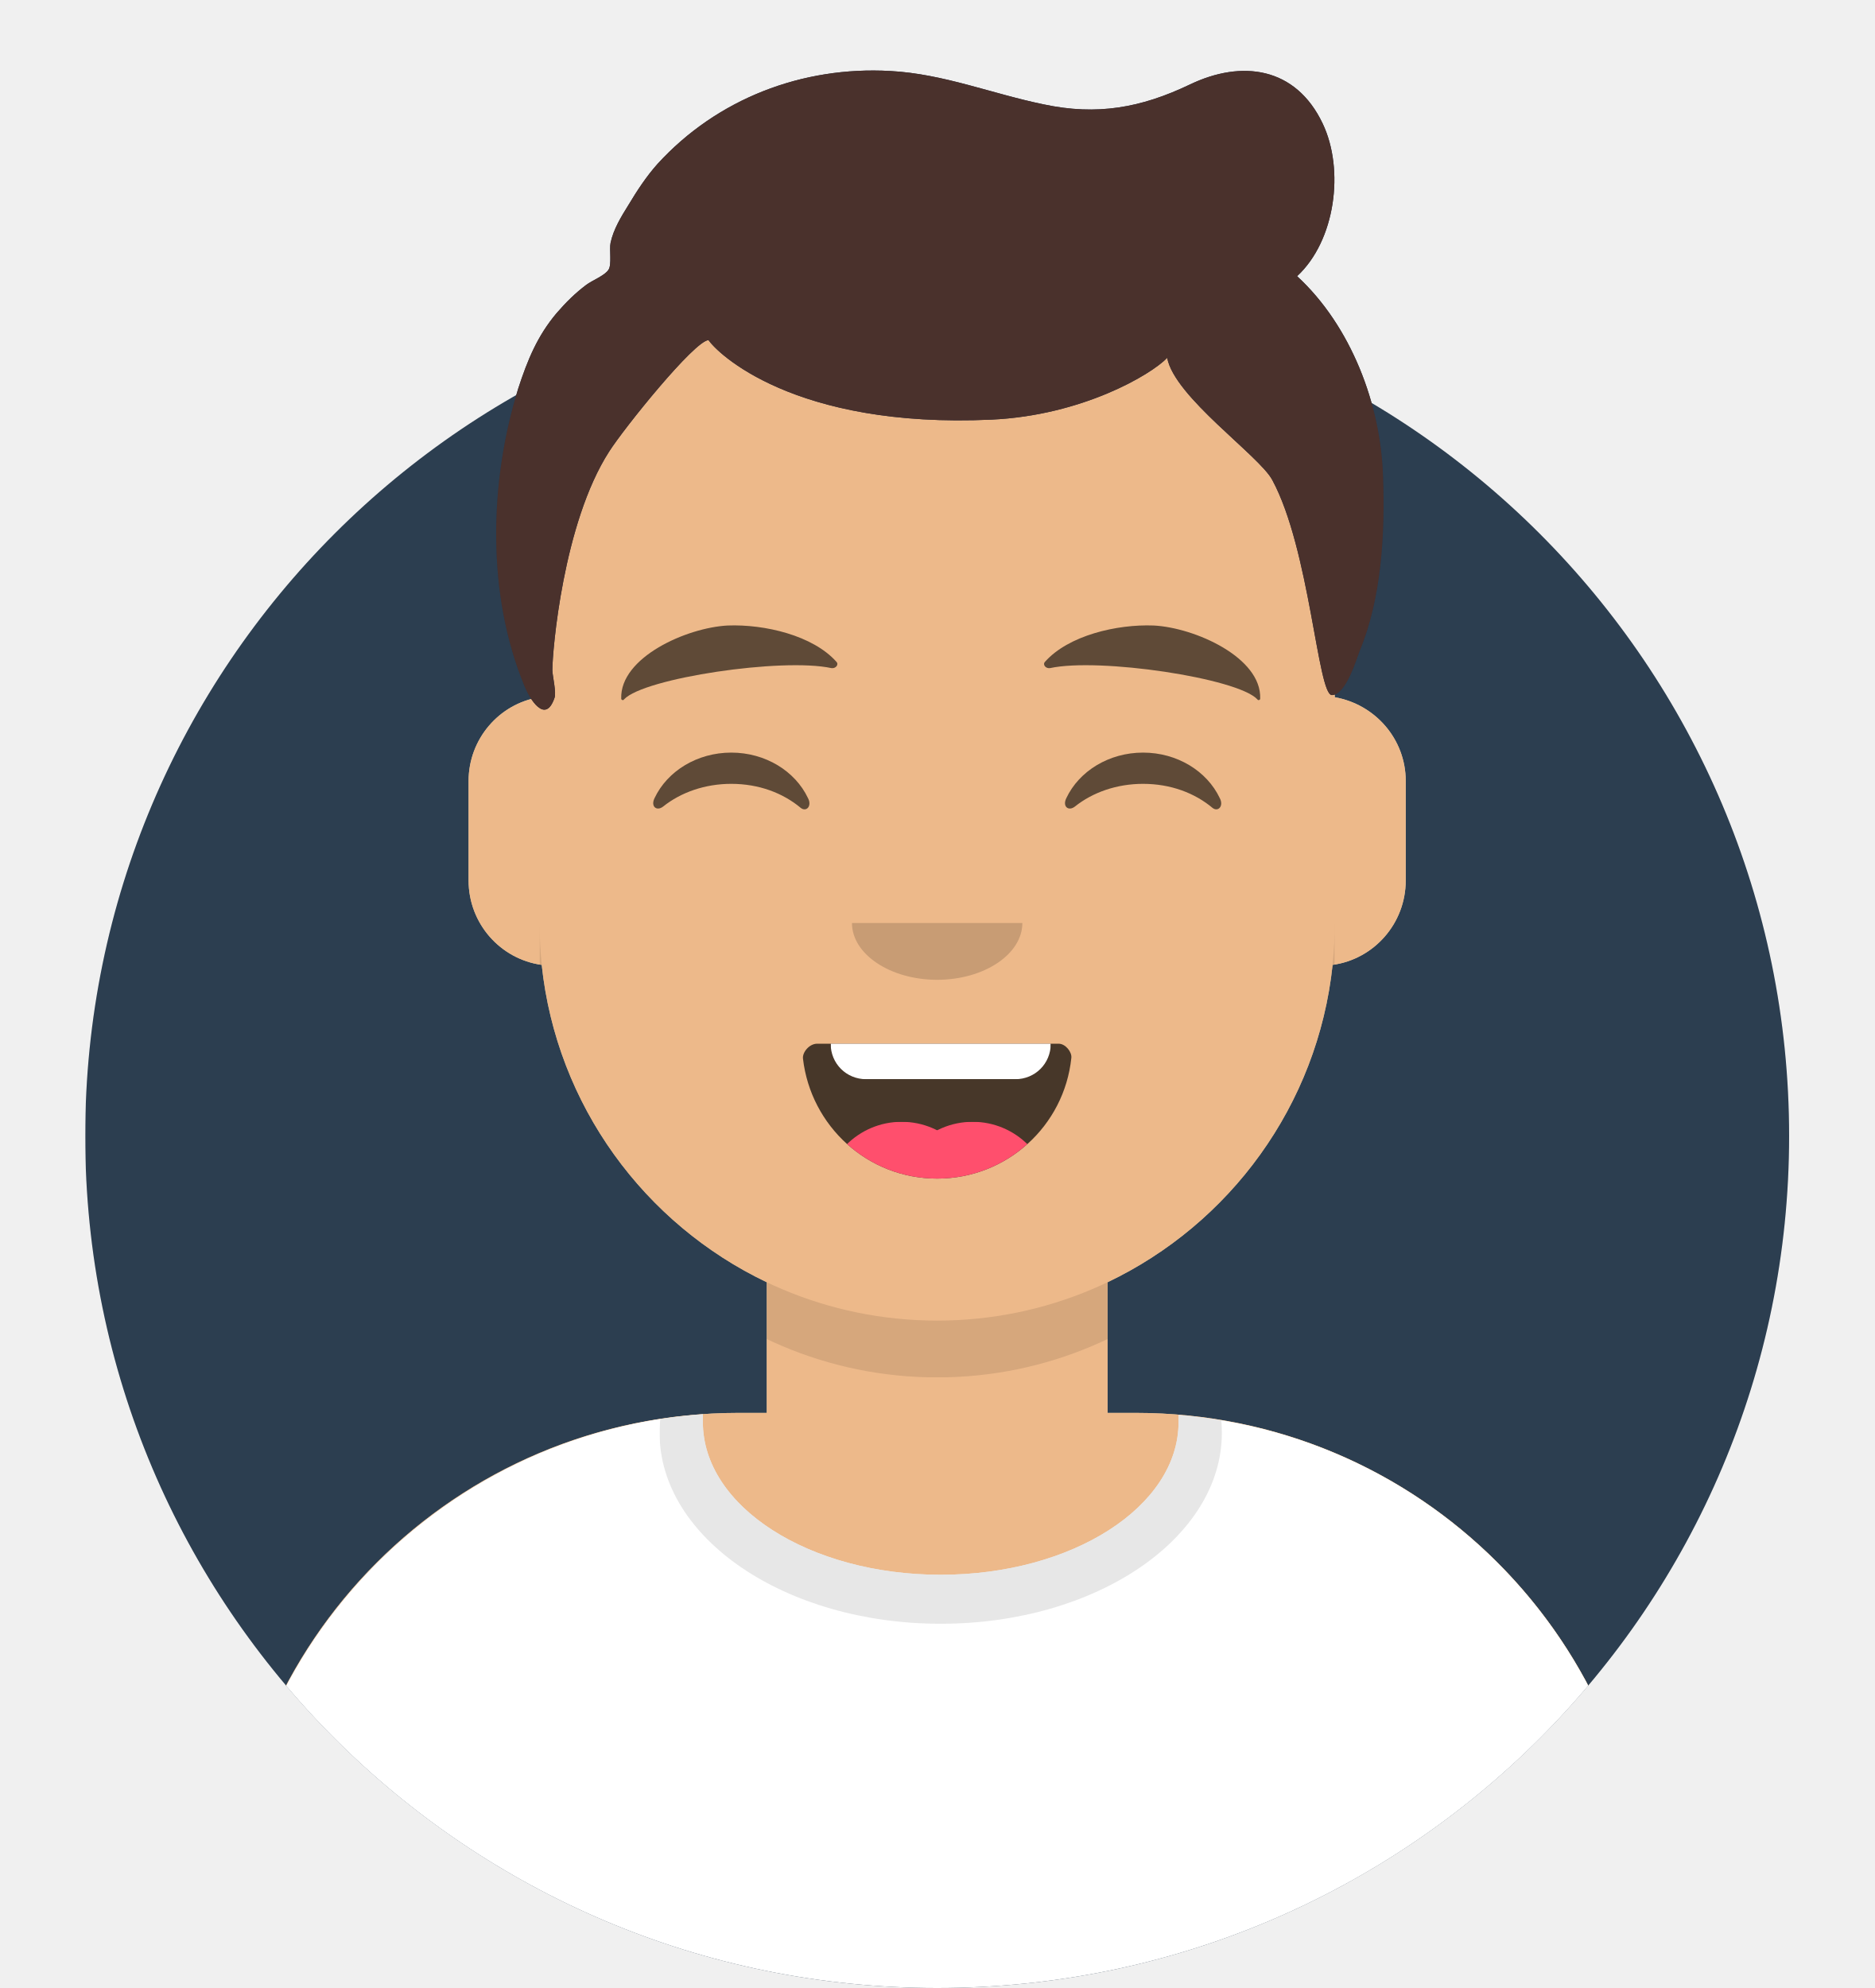
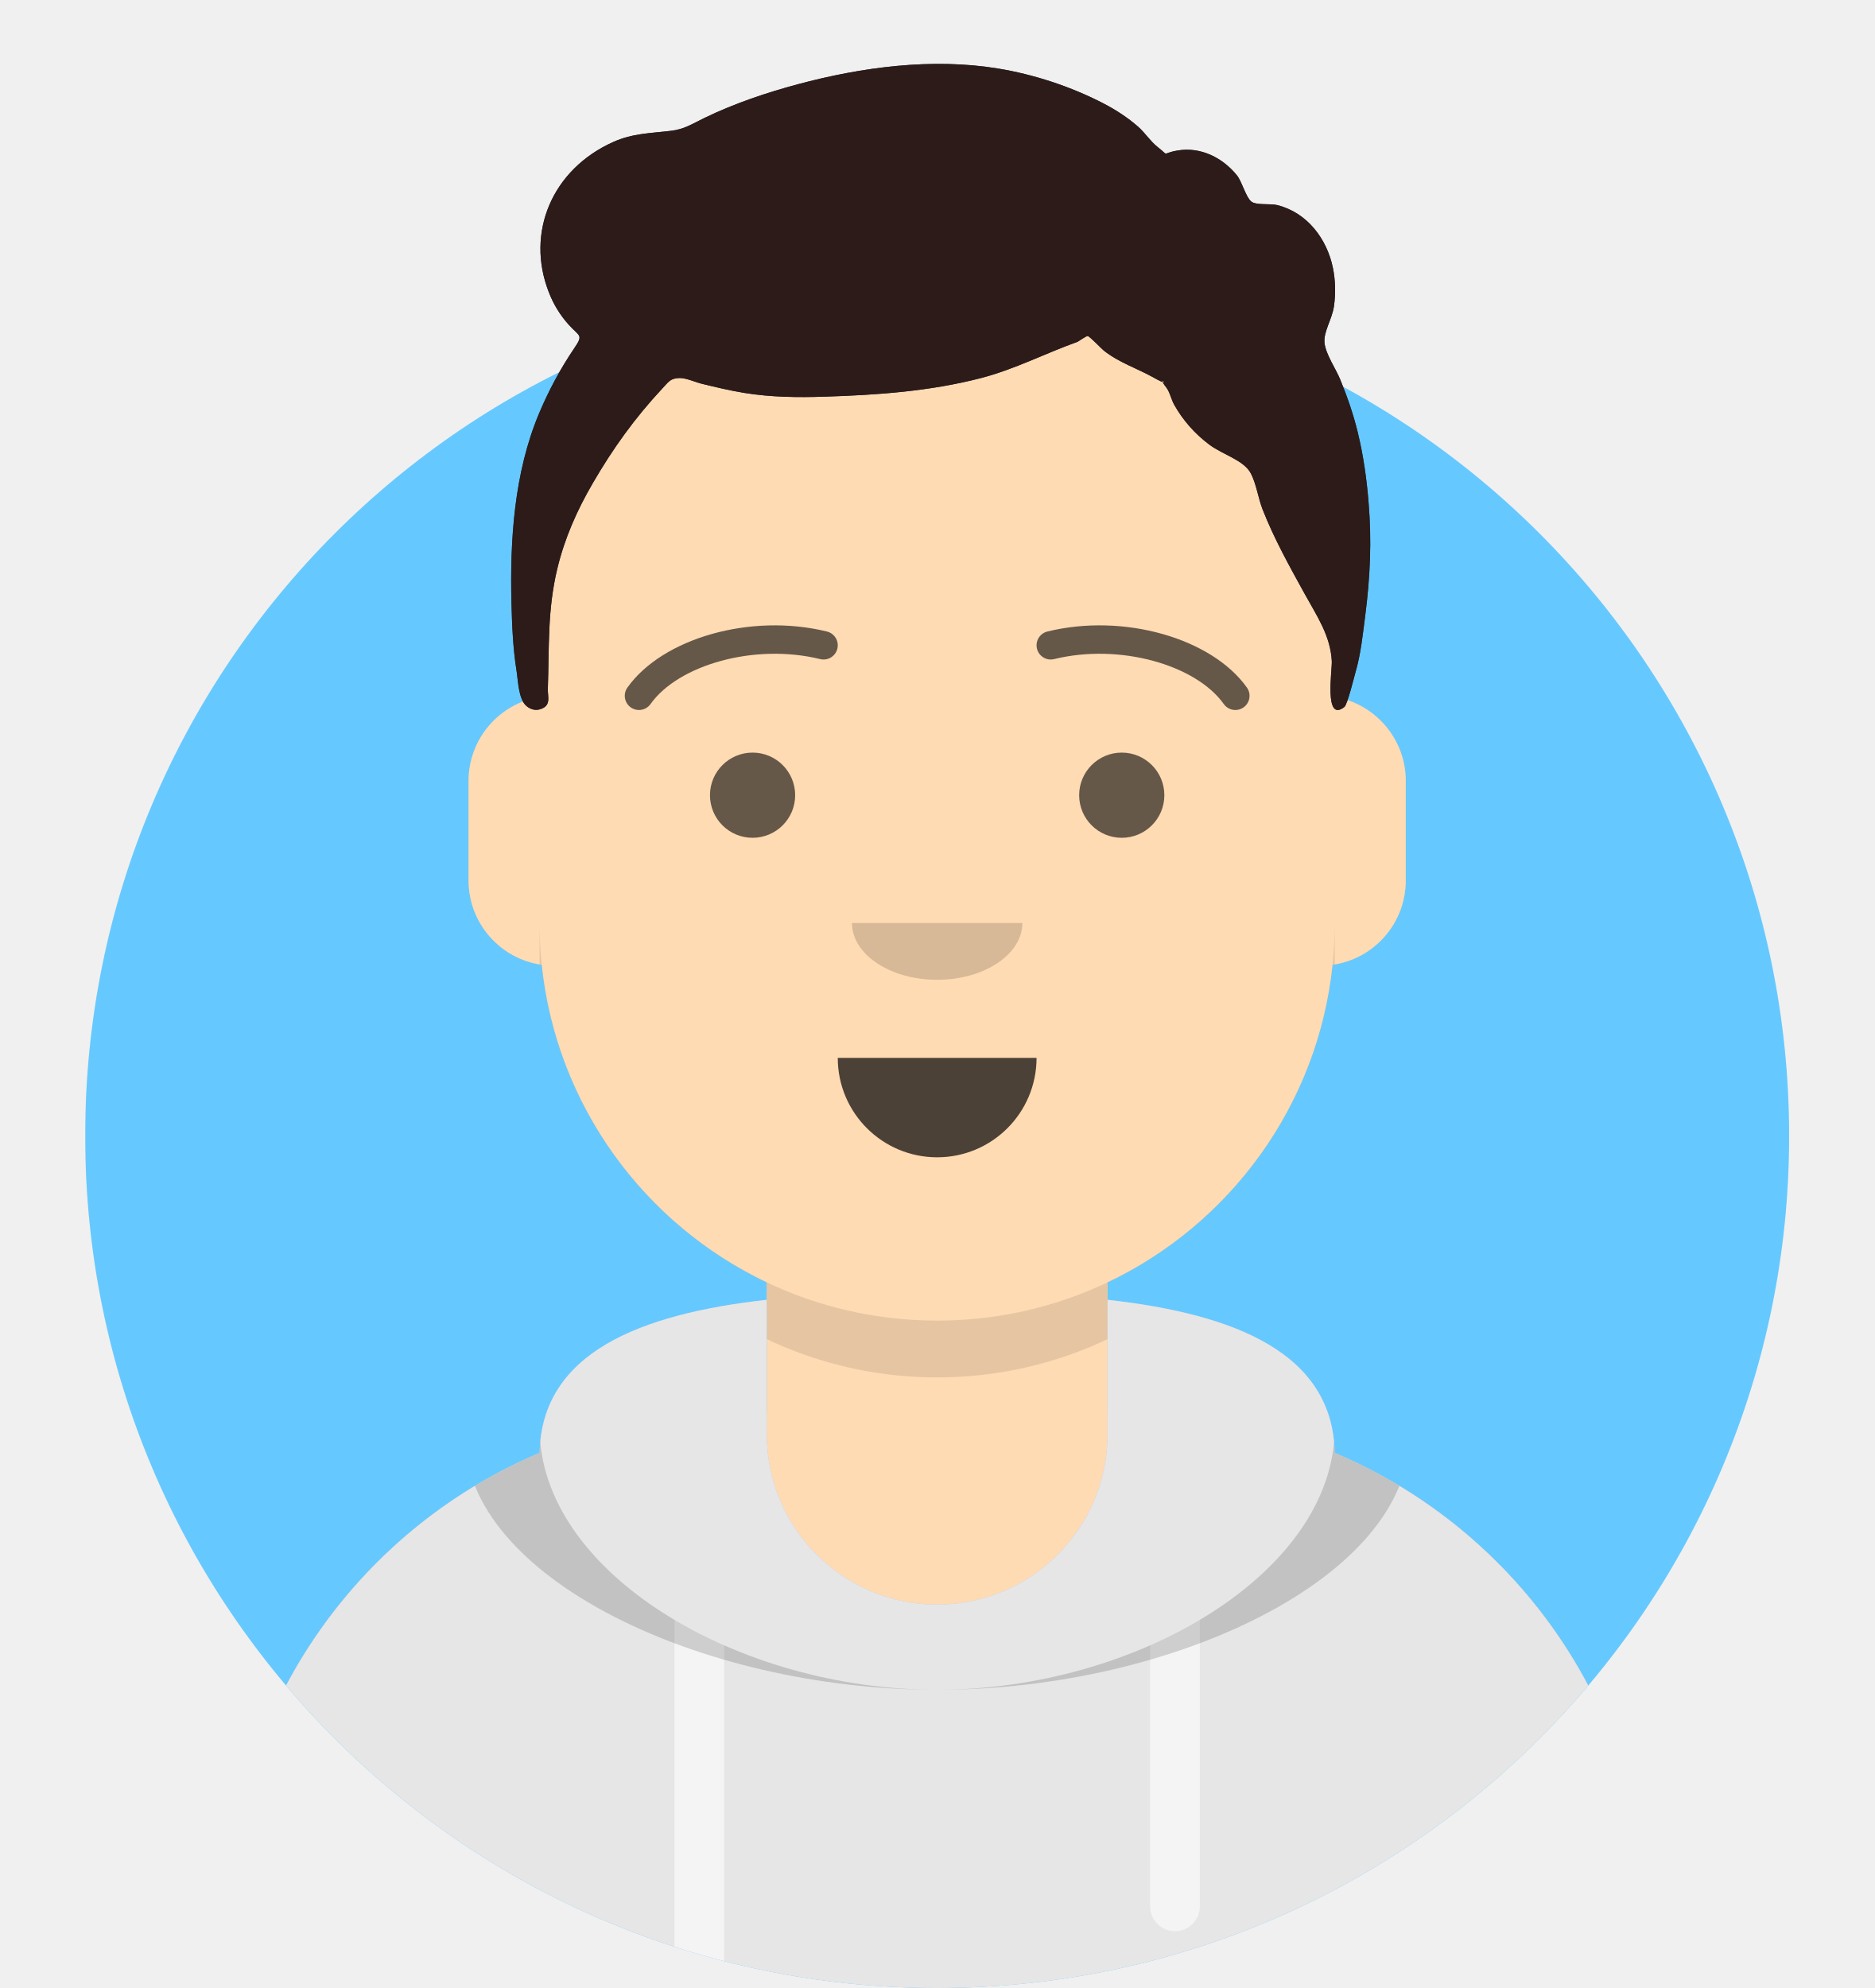
- <svg xmlns="http://www.w3.org/2000/svg" version="1.1" id="Layer_1" x="0px" y="0px" viewBox="0 0 264 280" style="enable-background:new 0 0 264 280;" xml:space="preserve">
-   <style type="text/css">
- 	.st0{fill-rule:evenodd;clip-rule:evenodd;fill:#E6E6E6;}
- 	.st1{filter:url(#Adobe_OpacityMaskFilter);}
- 	.st2{fill-rule:evenodd;clip-rule:evenodd;fill:#FFFFFF;}
- 	.st3{mask:url(#mask-2_1_);}
- 	.st4{fill-rule:evenodd;clip-rule:evenodd;fill:#2C3E50;}
- 	.st5{filter:url(#Adobe_OpacityMaskFilter_1_);}
- 	.st6{mask:url(#mask-4_1_);}
- 	.st7{fill-rule:evenodd;clip-rule:evenodd;fill:#D0C6AC;}
- 	.st8{filter:url(#Adobe_OpacityMaskFilter_2_);}
- 	.st9{mask:url(#mask-6_1_);}
- 	.st10{fill-rule:evenodd;clip-rule:evenodd;fill:#EDB98A;}
- 	.st11{filter:url(#Adobe_OpacityMaskFilter_3_);}
- 	.st12{mask:url(#mask-6_2_);fill-rule:evenodd;clip-rule:evenodd;fill-opacity:0.1;}
- 	.st13{filter:url(#Adobe_OpacityMaskFilter_4_);}
- 	.st14{mask:url(#react-mask-952_1_);}
- 	.st15{filter:url(#Adobe_OpacityMaskFilter_5_);}
- 	.st16{opacity:0.6;mask:url(#react-mask-952_2_);}
- 	.st17{fill-rule:evenodd;clip-rule:evenodd;fill-opacity:0.16;}
- 	.st18{fill-rule:evenodd;clip-rule:evenodd;fill-opacity:0.7;}
- 	.st19{filter:url(#Adobe_OpacityMaskFilter_6_);}
- 	.st20{mask:url(#react-mask-934_1_);fill-rule:evenodd;clip-rule:evenodd;fill:#FFFFFF;}
- 	.st21{filter:url(#Adobe_OpacityMaskFilter_7_);}
- 	.st22{mask:url(#react-mask-934_2_);}
- 	.st23{fill-rule:evenodd;clip-rule:evenodd;fill:#FF4F6D;}
- 	.st24{fill-rule:evenodd;clip-rule:evenodd;fill-opacity:0.6;}
- 	.st25{filter:url(#Adobe_OpacityMaskFilter_8_);}
- 	.st26{mask:url(#react-mask-925_1_);}
- 	.st27{fill-rule:evenodd;clip-rule:evenodd;fill:#28354B;}
- 	.st28{filter:url(#Adobe_OpacityMaskFilter_9_);}
- 	.st29{mask:url(#react-mask-924_1_);}
- 	.st30{fill-rule:evenodd;clip-rule:evenodd;fill:#4A312C;}
- </style>
-   <g>
-     <g transform="translate(-825, -1100)">
+ <svg xmlns="http://www.w3.org/2000/svg" xmlns:xlink="http://www.w3.org/1999/xlink" width="264px" height="280px" viewBox="0 0 264 280" version="1.1">
+   <defs>
+     <circle id="path-1" cx="120" cy="120" r="120" />
+     <path d="M12,160 C12,226.274 65.726,280 132,280 C198.274,280 252,226.274 252,160 L264,160 L264,-1.42108547e-14 L-3.19744231e-14,-1.42108547e-14 L-3.19744231e-14,160 L12,160 Z" id="path-3" />
+     <path d="M124,144.611 L124,163 L128,163 L128,163 C167.765,163 200,195.235 200,235 L200,244 L0,244 L0,235 C-4.86974701e-15,195.235 32.235,163 72,163 L72,163 L76,163 L76,144.611 C58.763,136.422 46.372,119.687 44.305,99.881 C38.48,99.058 34,94.052 34,88 L34,74 C34,68.054 38.325,63.118 44,62.166 L44,56 L44,56 C44,25.072 69.072,5.68137151e-15 100,0 L100,0 L100,0 C130.928,-5.68137151e-15 156,25.072 156,56 L156,62.166 C161.675,63.118 166,68.054 166,74 L166,88 C166,94.052 161.52,99.058 155.695,99.881 C153.628,119.687 141.237,136.422 124,144.611 Z" id="path-5" />
+   </defs>
+   <g id="Avataaar" stroke="none" stroke-width="1" fill="none" fill-rule="evenodd">
+     <g transform="translate(-825, -1100)" id="Avataaar/Circle">
      <g transform="translate(825, 1100)">
-         <g id="Circle" transform="translate(12, 40)">
-           <g id="Circle-Background">
-             <circle class="st0" cx="120" cy="120" r="120" />
-           </g>
-           <defs>
-             <filter id="Adobe_OpacityMaskFilter" filterUnits="userSpaceOnUse" x="0" y="0" width="240" height="240">
-               <feColorMatrix type="matrix" values="1 0 0 0 0  0 1 0 0 0  0 0 1 0 0  0 0 0 1 0" />
-             </filter>
-           </defs>
-           <mask maskUnits="userSpaceOnUse" x="0" y="0" width="240" height="240" id="mask-2_1_">
-             <g class="st1">
-               <circle id="path-1_1_" class="st2" cx="120" cy="120" r="120" />
-             </g>
+         <g id="Circle" stroke-width="1" fill-rule="evenodd" transform="translate(12, 40)">
+           <mask id="mask-2" fill="white">
+             <use xlink:href="#path-1" />
          </mask>
-           <g class="st3">
-             <rect class="st4" width="240" height="240" />
+           <use id="Circle-Background" fill="#E6E6E6" xlink:href="#path-1" />
+           <g id="Color/Palette/Blue-01" mask="url(#mask-2)" fill="#65C9FF">
+             <rect id="🖍Color" x="0" y="0" width="240" height="240" />
          </g>
        </g>
-         <g id="Mask">
- 			</g>
-         <defs>
-           <filter id="Adobe_OpacityMaskFilter_1_" filterUnits="userSpaceOnUse" x="-1" y="0" width="265" height="280">
-             <feColorMatrix type="matrix" values="1 0 0 0 0  0 1 0 0 0  0 0 1 0 0  0 0 0 1 0" />
-           </filter>
-         </defs>
-         <mask maskUnits="userSpaceOnUse" x="-1" y="0" width="265" height="280" id="mask-4_1_">
-           <g class="st5">
-             <path id="path-3_1_" class="st2" d="M12,160c0,66.3,53.7,120,120,120s120-53.7,120-120h12V0H0v160H12z" />
-           </g>
+         <mask id="mask-4" fill="white">
+           <use xlink:href="#path-3" />
        </mask>
-         <g id="Avataaar" class="st6">
+         <g id="Mask" />
+         <g id="Avataaar" stroke-width="1" fill-rule="evenodd" mask="url(#mask-4)">
          <g id="Body" transform="translate(32, 36)">
-             <g>
-               <path class="st7" d="M124,144.6V163h4l0,0c39.8,0,72,32.2,72,72v9H0v-9c0-39.8,32.2-72,72-72l0,0h4v-18.4        c-17.2-8.2-29.6-24.9-31.7-44.7C38.5,99.1,34,94.1,34,88V74c0-5.9,4.3-10.9,10-11.8V56l0,0c0-30.9,25.1-56,56-56l0,0l0,0        c30.9,0,56,25.1,56,56v6.2c5.7,1,10,5.9,10,11.8v14c0,6.1-4.5,11.1-10.3,11.9C153.6,119.7,141.2,136.4,124,144.6z" />
-             </g>
-             <defs>
-               <filter id="Adobe_OpacityMaskFilter_2_" filterUnits="userSpaceOnUse" x="-32" y="0" width="264" height="244">
-                 <feColorMatrix type="matrix" values="1 0 0 0 0  0 1 0 0 0  0 0 1 0 0  0 0 0 1 0" />
-               </filter>
-             </defs>
-             <mask maskUnits="userSpaceOnUse" x="-32" y="0" width="264" height="244" id="mask-6_1_">
-               <g class="st8">
-                 <path id="path-5_1_" class="st2" d="M124,144.6V163h4l0,0c39.8,0,72,32.2,72,72v9H0v-9c0-39.8,32.2-72,72-72l0,0h4v-18.4         c-17.2-8.2-29.6-24.9-31.7-44.7C38.5,99.1,34,94.1,34,88V74c0-5.9,4.3-10.9,10-11.8V56l0,0c0-30.9,25.1-56,56-56l0,0l0,0         c30.9,0,56,25.1,56,56v6.2c5.7,1,10,5.9,10,11.8v14c0,6.1-4.5,11.1-10.3,11.9C153.6,119.7,141.2,136.4,124,144.6z" />
-               </g>
+             <mask id="mask-6" fill="white">
+               <use xlink:href="#path-5" />
            </mask>
-             <g class="st9">
-               <g id="Color" transform="translate(-32, 0)">
-                 <rect class="st10" width="264" height="244" />
+             <use fill="#D0C6AC" xlink:href="#path-5" />
+             <g id="Skin/👶🏽-03-Brown" mask="url(#mask-6)" fill="#FFDBB4">
+               <g transform="translate(-32, 0)" id="Color">
+                 <rect x="0" y="0" width="264" height="244" />
              </g>
            </g>
+             <path d="M156,79 L156,102 C156,132.928 130.928,158 100,158 C69.072,158 44,132.928 44,102 L44,79 L44,94 C44,124.928 69.072,150 100,150 C130.928,150 156,124.928 156,94 L156,79 Z" id="Neck-Shadow" fill-opacity="0.1" fill="#000000" mask="url(#mask-6)" />
+           </g>
+           <g id="Clothing/Hoodie" transform="translate(0, 170)">
            <defs>
-               <filter id="Adobe_OpacityMaskFilter_3_" filterUnits="userSpaceOnUse" x="44" y="79" width="112" height="79">
-                 <feColorMatrix type="matrix" values="1 0 0 0 0  0 1 0 0 0  0 0 1 0 0  0 0 0 1 0" />
-               </filter>
+               <path d="M108,13.071 C90.081,15.076 76.28,20.552 76.004,34.645 C50.146,45.568 32,71.165 32,100.999 L32,100.999 L32,110 L232,110 L232,100.999 C232,71.165 213.854,45.568 187.996,34.645 C187.72,20.552 173.919,15.076 156,13.071 L156,32 L156,32 C156,45.255 145.255,56 132,56 L132,56 C118.745,56 108,45.255 108,32 L108,13.071 Z" id="react-path-464" />
            </defs>
-             <mask maskUnits="userSpaceOnUse" x="44" y="79" width="112" height="79" id="mask-6_2_">
-               <g class="st11">
-                 <path id="path-5_2_" class="st2" d="M124,144.6V163h4l0,0c39.8,0,72,32.2,72,72v9H0v-9c0-39.8,32.2-72,72-72l0,0h4v-18.4         c-17.2-8.2-29.6-24.9-31.7-44.7C38.5,99.1,34,94.1,34,88V74c0-5.9,4.3-10.9,10-11.8V56l0,0c0-30.9,25.1-56,56-56l0,0l0,0         c30.9,0,56,25.1,56,56v6.2c5.7,1,10,5.9,10,11.8v14c0,6.1-4.5,11.1-10.3,11.9C153.6,119.7,141.2,136.4,124,144.6z" />
-               </g>
+             <mask id="react-mask-465" fill="white">
+               <use xlink:href="#react-path-464" />
            </mask>
-             <path id="Neck-Shadow" class="st12" d="M156,79v23c0,30.9-25.1,56-56,56s-56-25.1-56-56V79v15c0,30.9,25.1,56,56,56       s56-25.1,56-56V79z" />
+             <use id="Hoodie" fill="#B7C1DB" fill-rule="evenodd" xlink:href="#react-path-464" />
+             <g id="Color/Palette/Gray-01" mask="url(#react-mask-465)" fill-rule="evenodd" fill="#E6E6E6">
+               <rect id="🖍Color" x="0" y="0" width="264" height="110" />
+             </g>
+             <path d="M102,61.739 L102,110 L95,110 L95,58.15 C97.204,59.46 99.547,60.661 102,61.739 Z M169,58.15 L169,98.5 C169,100.433 167.433,102 165.5,102 C163.567,102 162,100.433 162,98.5 L162,61.739 C164.453,60.661 166.796,59.46 169,58.15 Z" id="Straps" fill="#F4F4F4" fill-rule="evenodd" mask="url(#react-mask-465)" />
+             <path d="M90.96,12.724 C75.909,15.571 65.5,21.243 65.5,32.308 C65.5,52.02 98.538,68 132,68 C165.462,68 198.5,52.02 198.5,32.308 C198.5,21.243 188.091,15.571 173.04,12.724 C182.125,16.074 188,21.706 188,31.077 C188,51.469 160.179,68 132,68 C103.821,68 76,51.469 76,31.077 C76,21.706 81.875,16.074 90.96,12.724 Z" id="Shadow" fill-opacity="0.16" fill="#000000" fill-rule="evenodd" mask="url(#react-mask-465)" />
          </g>
-           <g transform="translate(0, 170)">
-             <g id="Clothes">
-               <path class="st0" d="M166,29.3c37,3,66,34,66,71.8v8.9H32v-8.9C32,63,61.6,31.8,99,29.2c0,0.4,0,0.7,0,1.1        c0,11.9,15,21.5,33.5,21.5S166,42.2,166,30.3C166,30,166,29.6,166,29.3z" />
+           <g id="Face" transform="translate(76, 82)" fill="#000000">
+             <g id="Mouth/Default" transform="translate(2, 52)" fill-opacity="0.7">
+               <path d="M40,15 C40,22.732 46.268,29 54,29 L54,29 C61.732,29 68,22.732 68,15" id="Mouth" />
            </g>
-             <defs>
-               <filter id="Adobe_OpacityMaskFilter_4_" filterUnits="userSpaceOnUse" x="0" y="0" width="264" height="110">
-                 <feColorMatrix type="matrix" values="1 0 0 0 0  0 1 0 0 0  0 0 1 0 0  0 0 0 1 0" />
-               </filter>
-             </defs>
-             <mask maskUnits="userSpaceOnUse" x="0" y="0" width="264" height="110" id="react-mask-952_1_">
-               <g class="st13">
-                 <path id="react-path-951_1_" class="st2" d="M166,29.3c37,3,66,34,66,71.8v8.9H32v-8.9C32,63,61.6,31.8,99,29.2         c0,0.4,0,0.7,0,1.1c0,11.9,15,21.5,33.5,21.5S166,42.2,166,30.3C166,30,166,29.6,166,29.3z" />
-               </g>
-             </mask>
-             <g class="st14">
-               <rect class="st2" width="264" height="110" />
+             <g id="Nose/Default" transform="translate(28, 40)" fill-opacity="0.16">
+               <path d="M16,8 C16,12.418 21.373,16 28,16 L28,16 C34.627,16 40,12.418 40,8" id="Nose" />
            </g>
-             <defs>
-               <filter id="Adobe_OpacityMaskFilter_5_" filterUnits="userSpaceOnUse" x="92.9" y="4.9" width="79.3" height="53.8">
-                 <feColorMatrix type="matrix" values="1 0 0 0 0  0 1 0 0 0  0 0 1 0 0  0 0 0 1 0" />
-               </filter>
-             </defs>
-             <mask maskUnits="userSpaceOnUse" x="92.9" y="4.9" width="79.3" height="53.8" id="react-mask-952_2_">
-               <g class="st15">
-                 <path id="react-path-951_2_" class="st2" d="M166,29.3c37,3,66,34,66,71.8v8.9H32v-8.9C32,63,61.6,31.8,99,29.2         c0,0.4,0,0.7,0,1.1c0,11.9,15,21.5,33.5,21.5S166,42.2,166,30.3C166,30,166,29.6,166,29.3z" />
-               </g>
-             </mask>
-             <g id="Shadowy" class="st16">
-               <g transform="translate(92, 4)">
-                 <ellipse class="st17" cx="40.5" cy="27.8" rx="39.6" ry="26.9" />
+             <g id="Eyes/Default-😀" transform="translate(0, 8)" fill-opacity="0.6">
+               <circle id="Eye" cx="30" cy="22" r="6" />
+               <circle id="Eye" cx="82" cy="22" r="6" />
+             </g>
+             <g id="Eyebrow/Outline/Default" fill-opacity="0.6">
+               <g id="I-Browse" transform="translate(12, 6)">
+                 <path d="M3.63,11.159 C7.545,5.65 18.278,2.561 27.523,4.831 C28.596,5.095 29.679,4.439 29.942,3.366 C30.206,2.293 29.55,1.21 28.477,0.947 C17.74,-1.69 5.312,1.887 0.37,8.841 C-0.27,9.742 -0.059,10.99 0.841,11.63 C1.742,12.27 2.99,12.059 3.63,11.159 Z" id="Eyebrow" fill-rule="nonzero" />
+                 <path d="M61.63,11.159 C65.545,5.65 76.278,2.561 85.523,4.831 C86.596,5.095 87.679,4.439 87.942,3.366 C88.206,2.293 87.55,1.21 86.477,0.947 C75.74,-1.69 63.312,1.887 58.37,8.841 C57.73,9.742 57.941,10.99 58.841,11.63 C59.742,12.27 60.99,12.059 61.63,11.159 Z" id="Eyebrow" fill-rule="nonzero" transform="translate(73.00015, 6.039198) scale(-1, 1) translate(-73.00015, -6.039198) " />
              </g>
            </g>
          </g>
-           <g id="Face" transform="translate(76, 82)">
-             <g transform="translate(2, 52)">
-               <g id="Mouth">
-                 <path class="st18" d="M35.1,15.1C36.2,24.6,44.2,32,54,32c9.8,0,17.9-7.4,18.9-17c0.1-0.8-0.8-2-1.8-2c-14.9,0-26.3,0-34,0         C36,13,35,14.2,35.1,15.1z" />
-               </g>
-               <defs>
-                 <filter id="Adobe_OpacityMaskFilter_6_" filterUnits="userSpaceOnUse" x="39" y="2" width="31" height="16">
-                   <feColorMatrix type="matrix" values="1 0 0 0 0  0 1 0 0 0  0 0 1 0 0  0 0 0 1 0" />
-                 </filter>
-               </defs>
-               <mask maskUnits="userSpaceOnUse" x="39" y="2" width="31" height="16" id="react-mask-934_1_">
-                 <g class="st19">
-                   <path id="react-path-933_1_" class="st2" d="M35.1,15.1C36.2,24.6,44.2,32,54,32c9.8,0,17.9-7.4,18.9-17          c0.1-0.8-0.8-2-1.8-2c-14.9,0-26.3,0-34,0C36,13,35,14.2,35.1,15.1z" />
-                 </g>
-               </mask>
-               <path id="Teeth" class="st20" d="M44,2h21c2.8,0,5,2.2,5,5v6c0,2.8-2.2,5-5,5H44c-2.8,0-5-2.2-5-5V7C39,4.2,41.2,2,44,2z" />
-               <defs>
-                 <filter id="Adobe_OpacityMaskFilter_7_" filterUnits="userSpaceOnUse" x="38" y="24" width="32" height="22">
-                   <feColorMatrix type="matrix" values="1 0 0 0 0  0 1 0 0 0  0 0 1 0 0  0 0 0 1 0" />
-                 </filter>
-               </defs>
-               <mask maskUnits="userSpaceOnUse" x="38" y="24" width="32" height="22" id="react-mask-934_2_">
-                 <g class="st21">
-                   <path id="react-path-933_2_" class="st2" d="M35.1,15.1C36.2,24.6,44.2,32,54,32c9.8,0,17.9-7.4,18.9-17          c0.1-0.8-0.8-2-1.8-2c-14.9,0-26.3,0-34,0C36,13,35,14.2,35.1,15.1z" />
-                 </g>
-               </mask>
-               <g id="Tongue" class="st22">
-                 <g transform="translate(38, 24)">
-                   <circle class="st23" cx="11" cy="11" r="11" />
-                   <circle class="st23" cx="21" cy="11" r="11" />
-                 </g>
-               </g>
-             </g>
-             <g transform="translate(28, 40)">
-               <path id="Nose" class="st17" d="M16,8c0,4.4,5.4,8,12,8l0,0c6.6,0,12-3.6,12-8" />
-             </g>
-             <g transform="translate(0, 8)">
-               <path id="Squint" class="st24" d="M16.2,22.4C18,18.6,22.2,16,27,16c4.8,0,9,2.6,10.8,6.4c0.6,1.1-0.2,2-1,1.4        c-2.5-2.1-5.9-3.4-9.8-3.4c-3.7,0-7.1,1.2-9.6,3.2C16.5,24.3,15.6,23.6,16.2,22.4z" />
-               <path class="st24" d="M74.2,22.4C76,18.6,80.2,16,85,16c4.8,0,9,2.6,10.8,6.4c0.6,1.1-0.2,2-1,1.4c-2.5-2.1-5.9-3.4-9.8-3.4        c-3.7,0-7.1,1.2-9.6,3.2C74.5,24.3,73.6,23.6,74.2,22.4z" />
-             </g>
-             <g>
-               <path id="Eyebrow" class="st24" d="M26.5,6.1c-5.8,0.3-15.2,4.5-15,10.3c0,0.2,0.3,0.3,0.4,0.1c2.8-3,22.3-5.9,29.2-4.4        c0.6,0.1,1.1-0.5,0.7-0.9C38.5,7.5,31.7,5.9,26.5,6.1" />
-               <path class="st24" d="M86.5,6.1c5.8,0.3,15.2,4.5,15,10.3c0,0.2-0.3,0.3-0.4,0.1c-2.8-3-22.3-5.9-29.2-4.4        c-0.6,0.1-1.1-0.5-0.7-0.9C74.5,7.5,81.3,5.9,86.5,6.1" />
-             </g>
-           </g>
-           <g id="Top">
+           <g id="Top" stroke-width="1" fill-rule="evenodd">
            <defs>
-               <filter id="Adobe_OpacityMaskFilter_8_" filterUnits="userSpaceOnUse" x="-1" y="0" width="264" height="280">
-                 <feColorMatrix type="matrix" values="1 0 0 0 0  0 1 0 0 0  0 0 1 0 0  0 0 0 1 0" />
+               <rect id="react-path-385" x="0" y="0" width="264" height="280" />
+               <path d="M94.252,52.022 C94.375,51.968 94.07,51.947 93.336,51.96 C94.228,51.958 94.533,51.979 94.252,52.022 M86.117,36.302 C86.115,36.282 86.134,36.453 86.117,36.302 M193.765,70.766 C193.501,67.449 193.033,64.152 192.247,60.911 C191.622,58.335 190.769,55.878 189.76,53.42 C189.151,51.935 187.728,49.896 187.56,48.294 C187.395,46.717 188.627,44.969 188.889,43.132 C189.144,41.345 189.101,39.465 188.734,37.694 C187.901,33.671 185.14,29.93 180.877,28.881 C179.925,28.647 177.913,28.936 177.241,28.382 C176.47,27.746 175.933,25.581 175.235,24.712 C173.244,22.236 170.14,20.642 166.866,21.198 C164.455,21.607 165.839,22.105 164.032,20.686 C163.027,19.898 162.276,18.693 161.3,17.839 C159.833,16.556 158.15,15.458 156.408,14.557 C151.851,12.199 146.654,10.485 141.564,9.649 C132.279,8.125 122.369,9.454 113.369,11.869 C108.89,13.07 104.382,14.595 100.222,16.612 C98.439,17.476 97.409,18.194 95.549,18.42 C92.621,18.777 90.14,18.759 87.366,20.001 C78.83,23.823 74.985,32.69 78.307,41.175 C78.975,42.882 79.88,44.38 81.127,45.759 C82.647,47.439 83.198,47.109 81.888,49.041 C79.929,51.931 78.278,55.013 76.933,58.213 C73.404,66.615 72.814,76.077 73.044,85.037 C73.124,88.174 73.259,91.35 73.753,94.456 C73.967,95.801 74.027,98.329 75.035,99.327 C75.547,99.833 76.276,100.115 77.004,99.914 C78.713,99.44 78.125,98.179 78.165,97.008 C78.365,91.124 78.095,85.919 79.494,80.106 C80.528,75.812 82.25,71.911 84.483,68.071 C87.321,63.187 90.386,58.898 94.29,54.716 C95.207,53.732 95.408,53.315 96.639,53.244 C97.571,53.19 98.934,53.828 99.84,54.049 C101.838,54.536 103.839,55.017 105.873,55.345 C109.613,55.948 113.317,55.989 117.09,55.87 C124.516,55.638 131.975,55.117 139.175,53.247 C143.957,52.005 148.197,49.776 152.777,48.142 C152.859,48.113 154.007,47.295 154.208,47.328 C154.489,47.375 156.185,49.154 156.471,49.378 C158.697,51.124 161.138,51.857 163.541,53.208 C166.505,54.875 163.635,52.49 165.269,54.567 C165.746,55.172 165.99,56.293 166.372,56.978 C167.588,59.161 169.28,61.08 171.303,62.602 C173.258,64.073 176.196,64.783 177.193,66.697 C177.962,68.174 178.221,70.181 178.841,71.758 C180.469,75.893 182.618,79.749 184.767,83.644 C186.499,86.783 188.392,89.525 188.585,93.112 C188.652,94.36 187.464,101.849 190.358,99.572 C190.787,99.234 191.711,95.416 191.901,94.768 C192.673,92.135 192.947,89.387 193.296,86.682 C193.99,81.302 194.219,76.184 193.765,70.766" id="react-path-384" />
+               <filter x="-0.8%" y="-2.0%" width="101.5%" height="108.0%" filterUnits="objectBoundingBox" id="react-filter-381">
+                 <feOffset dx="0" dy="2" in="SourceAlpha" result="shadowOffsetOuter1" />
+                 <feColorMatrix values="0 0 0 0 0   0 0 0 0 0   0 0 0 0 0  0 0 0 0.16 0" type="matrix" in="shadowOffsetOuter1" result="shadowMatrixOuter1" />
+                 <feMerge>
+                   <feMergeNode in="shadowMatrixOuter1" />
+                   <feMergeNode in="SourceGraphic" />
+                 </feMerge>
              </filter>
            </defs>
-             <mask maskUnits="userSpaceOnUse" x="-1" y="0" width="264" height="280" id="react-mask-925_1_">
-               <g class="st25">
-                 <rect id="react-path-927_1_" class="st2" width="264" height="280" />
-               </g>
+             <mask id="react-mask-383" fill="white">
+               <use xlink:href="#react-path-385" />
            </mask>
-             <g class="st26">
+             <g id="Mask" />
+             <g id="Top/Short-Hair/Short-Curly" mask="url(#react-mask-383)">
              <g transform="translate(-1, 0)">
-                 <g id="Short-Hair">
-                   <path class="st27" d="M183.7,38.9c5.4-5,6.7-15,3.6-21.5c-3.8-8-11.4-9-18.7-5.5c-6.9,3.3-13.1,4.4-20.6,2.8          c-7.3-1.5-14.1-4.3-21.6-4.7C114,9.3,102,13.9,93.6,23.1c-1.6,1.8-2.9,3.8-4.1,5.8c-1,1.6-2.1,3.4-2.5,5.3          c-0.2,0.9,0.2,3.1-0.3,3.8c-0.5,0.8-2.3,1.5-3.1,2.1c-1.6,1.2-2.9,2.5-4.2,4c-2.7,3.2-4.1,6.6-5.4,10.6          c-4.1,13.2-4.5,29,0.9,42c0.7,1.7,2.9,5.4,4.2,1.6c0.3-0.7-0.3-3.2-0.3-3.9c0-2.7,1.5-20.7,8-30.8c2.1-3.3,12-15.6,14-15.7          c1.1,1.7,11.9,12.5,39.9,11.2c12.7-0.6,22.4-6.3,24.7-8.7c1,5.5,13,13.8,14.8,17.2c5.3,9.8,6.4,30.3,8.4,30.3          s3.5-5.2,3.9-6.2c3.1-7.4,3.6-16.6,3.3-24.6C195.5,57,191.3,45.9,183.7,38.9z" />
-                 </g>
-                 <defs>
-                   <filter id="Adobe_OpacityMaskFilter_9_" filterUnits="userSpaceOnUse" x="0" y="0" width="264" height="280">
-                     <feColorMatrix type="matrix" values="1 0 0 0 0  0 1 0 0 0  0 0 1 0 0  0 0 0 1 0" />
-                   </filter>
-                 </defs>
-                 <mask maskUnits="userSpaceOnUse" x="0" y="0" width="264" height="280" id="react-mask-924_1_">
-                   <g class="st28">
-                     <path id="react-path-926_1_" class="st2" d="M183.7,38.9c5.4-5,6.7-15,3.6-21.5c-3.8-8-11.4-9-18.7-5.5           c-6.9,3.3-13.1,4.4-20.6,2.8c-7.3-1.5-14.1-4.3-21.6-4.7C114,9.3,102,13.9,93.6,23.1c-1.6,1.8-2.9,3.8-4.1,5.8           c-1,1.6-2.1,3.4-2.5,5.3c-0.2,0.9,0.2,3.1-0.3,3.8c-0.5,0.8-2.3,1.5-3.1,2.1c-1.6,1.2-2.9,2.5-4.2,4           c-2.7,3.2-4.1,6.6-5.4,10.6c-4.1,13.2-4.5,29,0.9,42c0.7,1.7,2.9,5.4,4.2,1.6c0.3-0.7-0.3-3.2-0.3-3.9           c0-2.7,1.5-20.7,8-30.8c2.1-3.3,12-15.6,14-15.7c1.1,1.7,11.9,12.5,39.9,11.2c12.7-0.6,22.4-6.3,24.7-8.7           c1,5.5,13,13.8,14.8,17.2c5.3,9.8,6.4,30.3,8.4,30.3s3.5-5.2,3.9-6.2c3.1-7.4,3.6-16.6,3.3-24.6           C195.5,57,191.3,45.9,183.7,38.9z" />
-                   </g>
+                 <mask id="react-mask-382" fill="white">
+                   <use xlink:href="#react-path-384" />
                </mask>
-                 <g class="st29">
-                   <g transform="translate(0, 0) ">
-                     <rect class="st30" width="264" height="280" />
+                 <use id="Short-Hair" stroke="none" fill="#28354B" fill-rule="evenodd" xlink:href="#react-path-384" />
+                 <g id="Skin/👶🏽-03-Brown" mask="url(#react-mask-382)" fill="#2C1B18">
+                   <g transform="translate(0, 0) " id="Color">
+                     <rect x="0" y="0" width="264" height="280" />
                  </g>
                </g>
              </g>
            </g>
          </g>
        </g>
      </g>
    </g>
  </g>
</svg>
